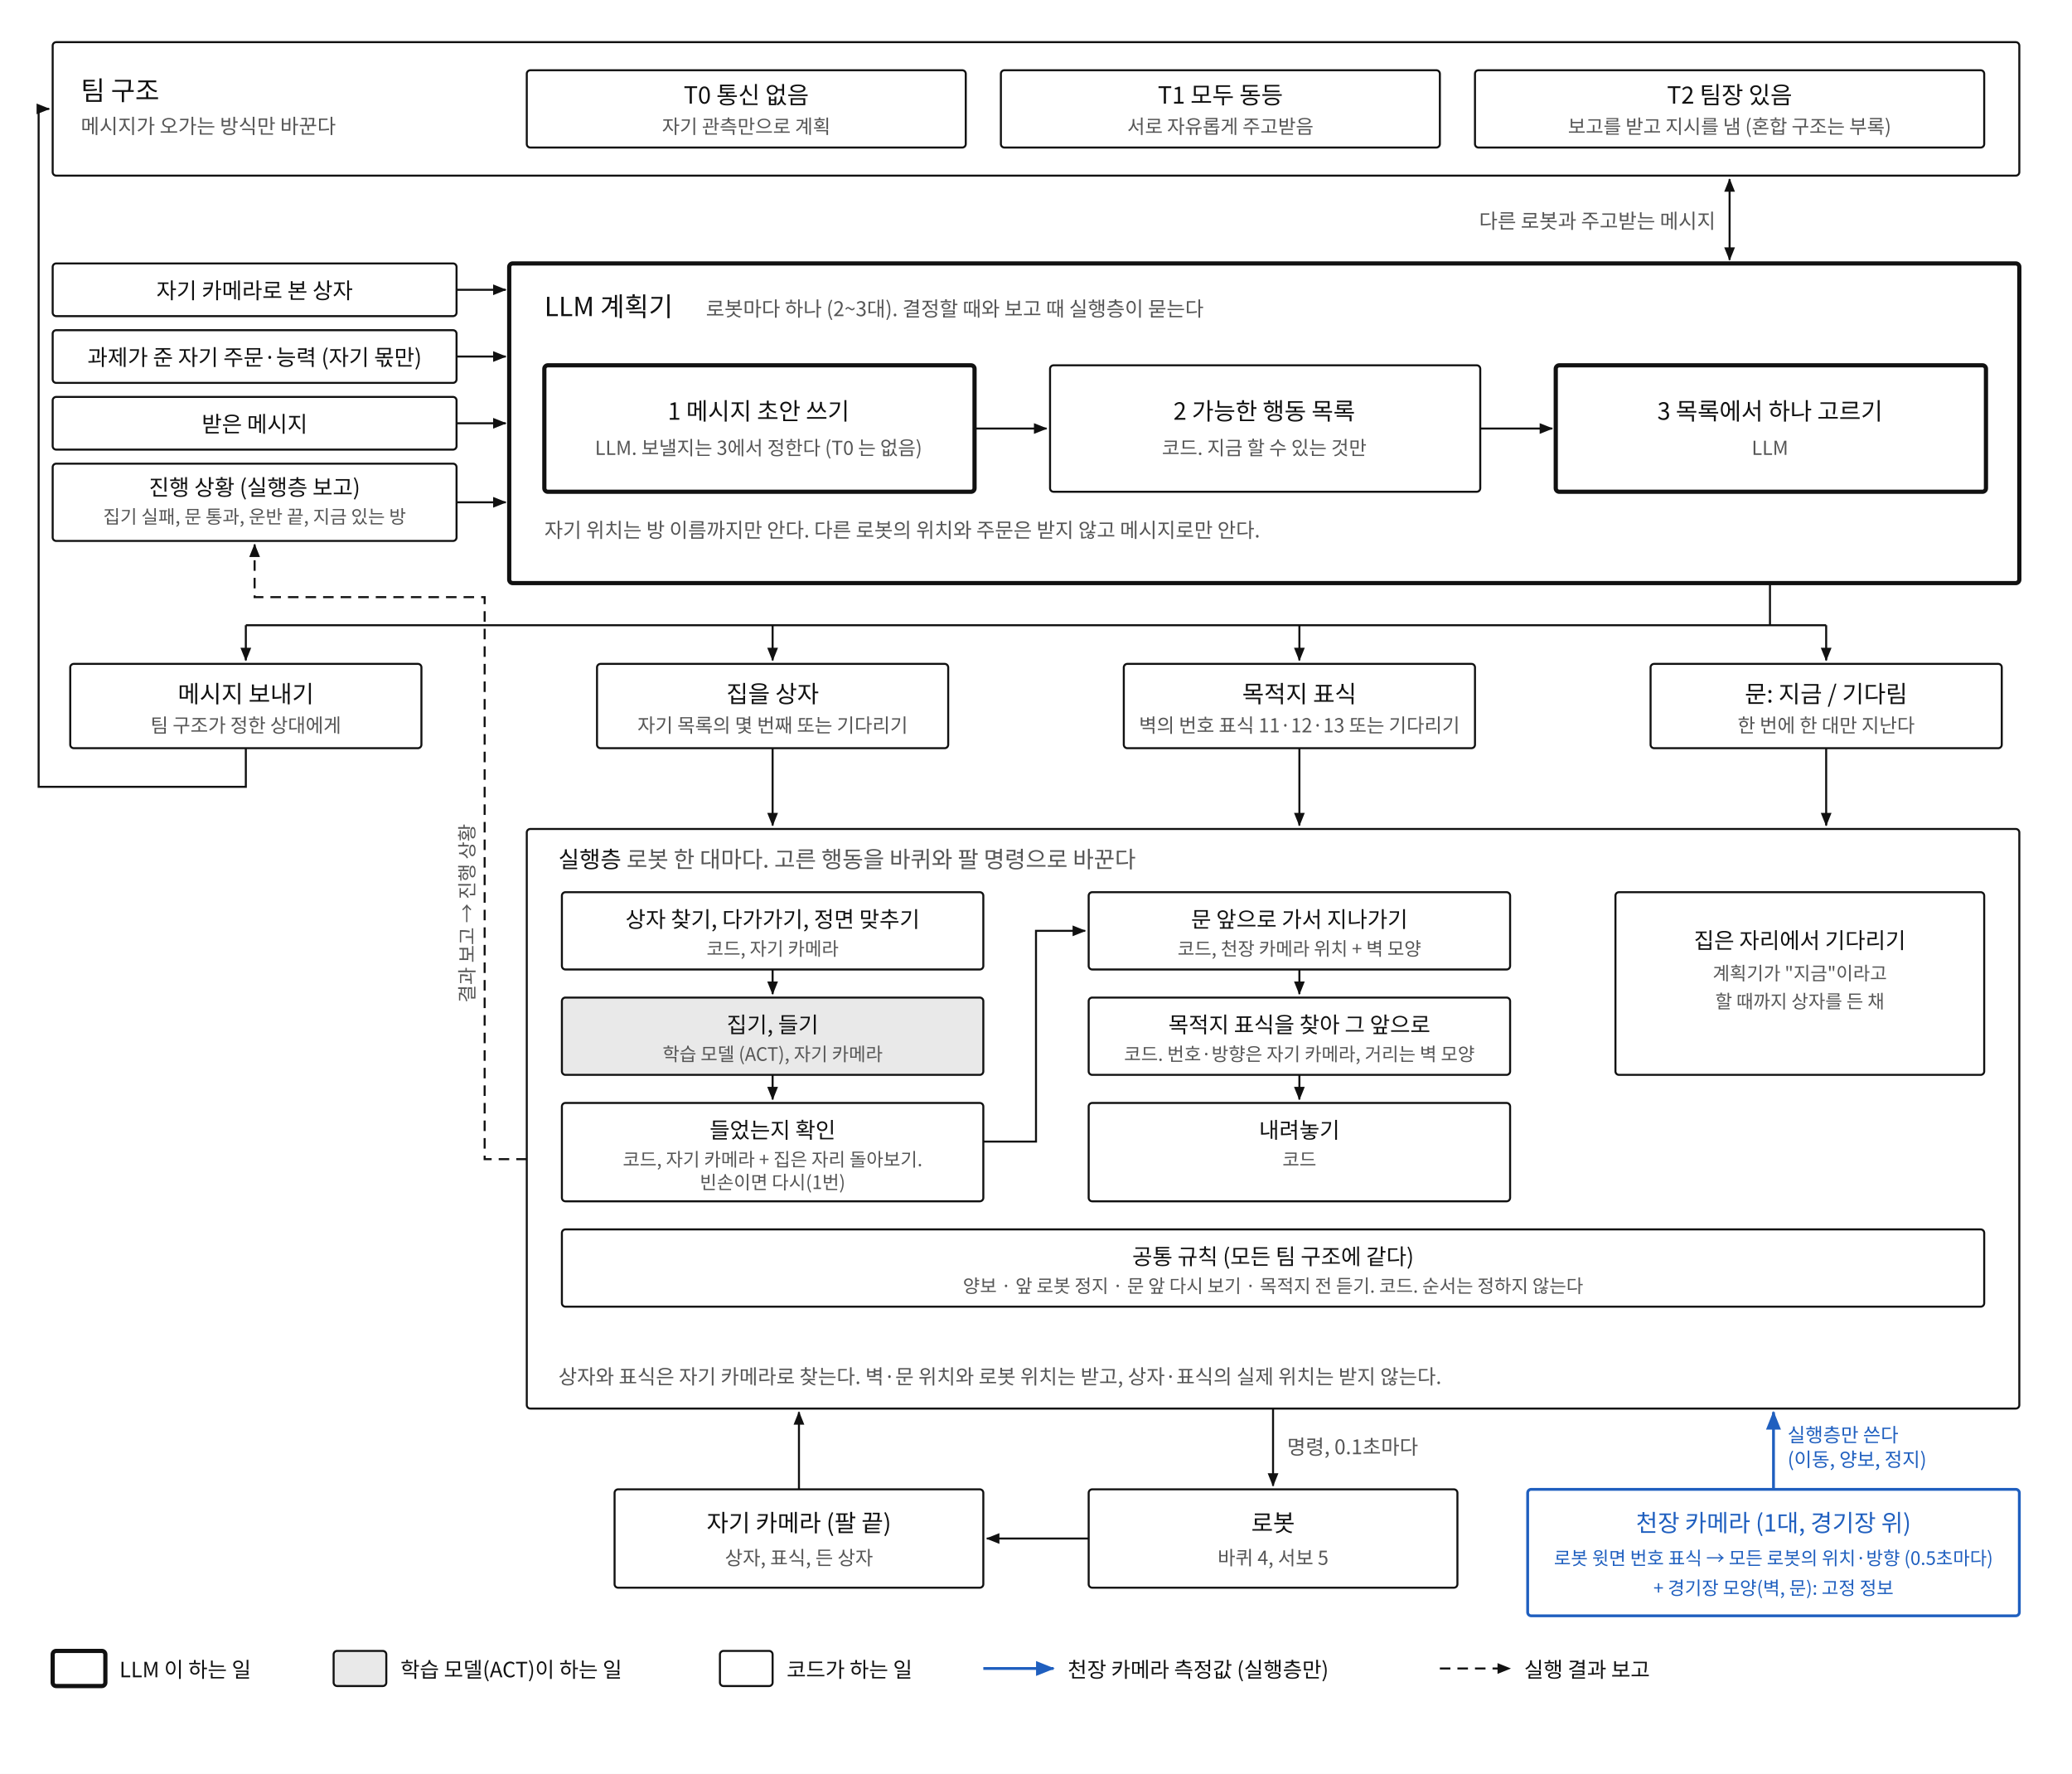
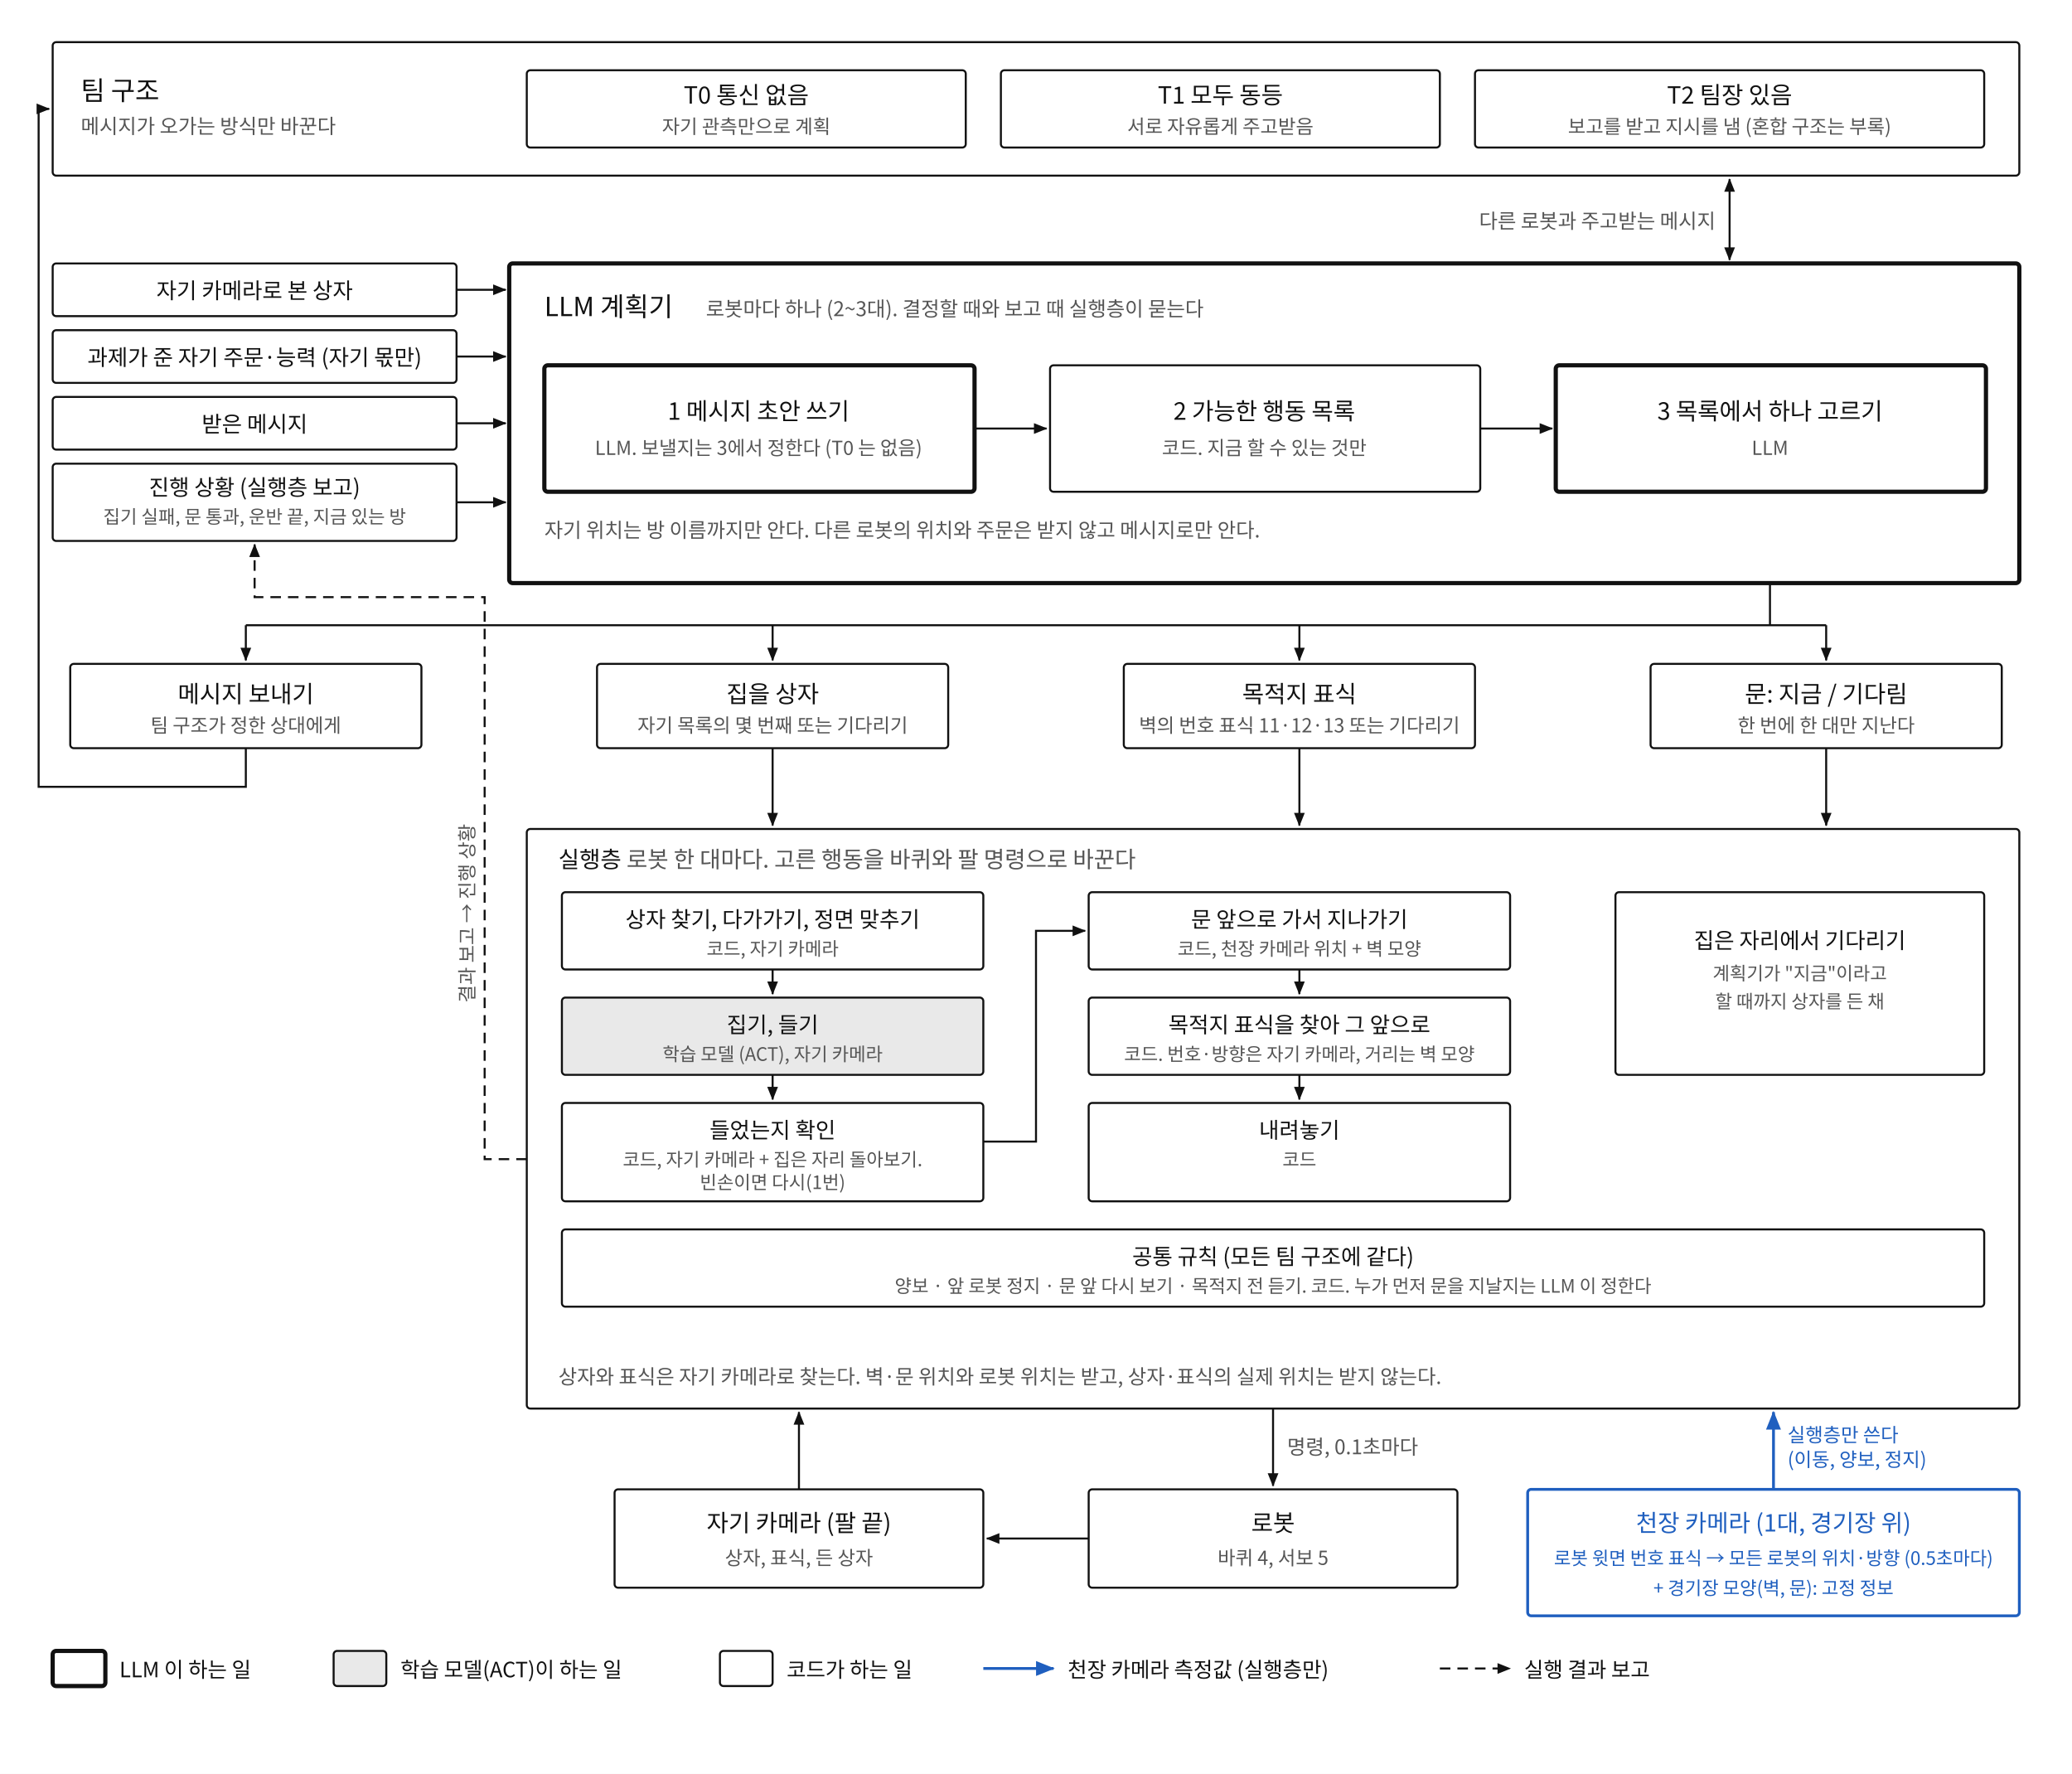
<svg xmlns="http://www.w3.org/2000/svg" viewBox="0 0 1180 1010" width="1180" height="1010" role="img" aria-label="전체 구조: 팀 구조에 따라 로봇끼리 메시지가 오간다. 로봇마다 LLM 계획기가 자기가 본 상자, 자기 주문, 받은 메시지, 진행 상황을 받아 메시지 초안을 쓰고 행동 목록에서 하나를 고른다. 고를 수 있는 것은 메시지 보내기, 집을 상자, 목적지 표식, 문을 지금 지날지 기다릴지다. 고른 행동은 실행층이 받는다. 상자 찾기와 다가가기, 정면 맞추기는 코드, 집기와 들기는 학습 모델 ACT, 들었는지 확인과 옮기기, 내려놓기, 공통 규칙(양보, 앞 로봇 정지, 문 앞 다시 보기, 목적지 전 듣기)은 코드가 한다. 집기 실패와 문 통과 같은 결과는 계획기에 보고된다. 천장 카메라는 모든 로봇의 위치와 방향을 재서 실행층에만 준다. 계획기는 실행층의 보고로 자기가 있는 방만 안다." font-family="'Noto Sans CJK KR','Noto Sans KR','Apple SD Gothic Neo','Malgun Gothic',Helvetica,Arial,sans-serif">
  <defs>
    <marker id="h" viewBox="0 0 10 10" refX="9.4" refY="5" markerWidth="7" markerHeight="7" orient="auto-start-reverse">
      <path d="M0.5 1.2 L10 5 L0.5 8.8 z" fill="#111" />
    </marker>
    <marker id="b" viewBox="0 0 10 10" refX="9.4" refY="5" markerWidth="7" markerHeight="7" orient="auto-start-reverse">
      <path d="M0.5 1.2 L10 5 L0.5 8.8 z" fill="#1f5fbf" />
    </marker>
  </defs>
  <rect width="1180" height="1010" fill="#fff" />
  <g fill="none" stroke="#111" stroke-width="1.15">
    <rect x="30" y="24" width="1120" height="76" rx="2" />
    <rect x="300" y="40" width="250" height="44" rx="2" fill="#fff" />
    <rect x="570" y="40" width="250" height="44" rx="2" fill="#fff" />
    <rect x="840" y="40" width="290" height="44" rx="2" fill="#fff" />
  </g>
  <text x="46" y="57" font-size="15" font-weight="500" fill="#111">팀 구조</text>
  <text x="46" y="76" font-size="11.5" fill="#555">메시지가 오가는 방식만 바꾼다</text>
  <g font-size="13.5" font-weight="500" fill="#111" text-anchor="middle">
    <text x="425" y="59">T0 통신 없음</text>
    <text x="695" y="59">T1 모두 동등</text>
    <text x="985" y="59">T2 팀장 있음</text>
  </g>
  <g font-size="11" fill="#555" text-anchor="middle">
    <text x="425" y="76">자기 관측만으로 계획</text>
    <text x="695" y="76">서로 자유롭게 주고받음</text>
    <text x="985" y="76">보고를 받고 지시를 냄 (혼합 구조는 부록)</text>
  </g>
  <g fill="none" stroke="#111" stroke-width="1.15">
    <path d="M985 102 V148" marker-start="url(#h)" marker-end="url(#h)" />
  </g>
  <text x="977" y="130" font-size="11.5" fill="#555" text-anchor="end">다른 로봇과 주고받는 메시지</text>
  <g fill="none" stroke="#111" stroke-width="1.15">
    <rect x="30" y="150" width="230" height="30" rx="2" fill="#fff" />
    <rect x="30" y="188" width="230" height="30" rx="2" fill="#fff" />
    <rect x="30" y="226" width="230" height="30" rx="2" fill="#fff" />
    <rect x="30" y="264" width="230" height="44" rx="2" fill="#fff" />
    <path d="M260 165 H288" marker-end="url(#h)" />
    <path d="M260 203 H288" marker-end="url(#h)" />
    <path d="M260 241 H288" marker-end="url(#h)" />
    <path d="M260 286 H288" marker-end="url(#h)" />
  </g>
  <g font-size="12.5" fill="#111" text-anchor="middle">
    <text x="145" y="170">자기 카메라로 본 상자</text>
    <text x="145" y="208">과제가 준 자기 주문·능력 (자기 몫만)</text>
    <text x="145" y="246">받은 메시지</text>
    <text x="145" y="282">진행 상황 (실행층 보고)</text>
  </g>
  <text x="145" y="298" font-size="10.5" fill="#555" text-anchor="middle">집기 실패, 문 통과, 운반 끝, 지금 있는 방</text>
  <g fill="none" stroke="#111">
    <rect x="290" y="150" width="860" height="182" rx="2" stroke-width="2.4" />
    <rect x="310" y="208" width="245" height="72" rx="2" stroke-width="2.4" fill="#fff" />
    <rect x="598" y="208" width="245" height="72" rx="2" stroke-width="1.15" fill="#fff" />
    <rect x="886" y="208" width="245" height="72" rx="2" stroke-width="2.4" fill="#fff" />
    <path d="M555 244 H596" stroke-width="1.15" marker-end="url(#h)" />
    <path d="M843 244 H884" stroke-width="1.15" marker-end="url(#h)" />
  </g>
  <text x="310" y="180" font-size="15" font-weight="500" fill="#111">LLM 계획기</text>
  <text x="402" y="180" font-size="11.5" fill="#555">로봇마다 하나 (2~3대). 결정할 때와 보고 때 실행층이 묻는다</text>
  <g font-size="13.5" font-weight="500" fill="#111" text-anchor="middle">
    <text x="432" y="239">1 메시지 초안 쓰기</text>
    <text x="720" y="239">2 가능한 행동 목록</text>
    <text x="1008" y="239">3 목록에서 하나 고르기</text>
  </g>
  <g font-size="11" fill="#555" text-anchor="middle">
    <text x="432" y="259">LLM. 보낼지는 3에서 정한다 (T0 는 없음)</text>
    <text x="720" y="259">코드. 지금 할 수 있는 것만</text>
    <text x="1008" y="259">LLM</text>
  </g>
  <text x="310" y="306" font-size="11.5" fill="#555">자기 위치는 방 이름까지만 안다. 다른 로봇의 위치와 주문은 받지 않고 메시지로만 안다.</text>
  <g fill="none" stroke="#111" stroke-width="1.15">
    <path d="M1008 332 V356" />
    <path d="M140 356 H1040" />
    <path d="M140 356 V376" marker-end="url(#h)" />
    <path d="M440 356 V376" marker-end="url(#h)" />
    <path d="M740 356 V376" marker-end="url(#h)" />
    <path d="M1040 356 V376" marker-end="url(#h)" />
    <rect x="40" y="378" width="200" height="48" rx="2" fill="#fff" />
    <rect x="340" y="378" width="200" height="48" rx="2" fill="#fff" />
    <rect x="640" y="378" width="200" height="48" rx="2" fill="#fff" />
    <rect x="940" y="378" width="200" height="48" rx="2" fill="#fff" />
  </g>
  <g font-size="13.5" font-weight="500" fill="#111" text-anchor="middle">
    <text x="140" y="400">메시지 보내기</text>
    <text x="440" y="400">집을 상자</text>
    <text x="740" y="400">목적지 표식</text>
    <text x="1040" y="400">문: 지금 / 기다림</text>
  </g>
  <g font-size="11" fill="#555" text-anchor="middle">
    <text x="140" y="417">팀 구조가 정한 상대에게</text>
    <text x="440" y="417">자기 목록의 몇 번째 또는 기다리기</text>
    <text x="740" y="417">벽의 번호 표식 11·12·13 또는 기다리기</text>
    <text x="1040" y="417">한 번에 한 대만 지난다</text>
  </g>
  <g fill="none" stroke="#111" stroke-width="1.15">
    <path d="M140 426 V448 H22 V62 H28" marker-end="url(#h)" />
    <path d="M440 426 V470" marker-end="url(#h)" />
    <path d="M740 426 V470" marker-end="url(#h)" />
    <path d="M1040 426 V470" marker-end="url(#h)" />
  </g>
  <g fill="none" stroke="#111" stroke-width="1.15">
    <rect x="300" y="472" width="850" height="330" rx="2" />
    <rect x="320" y="508" width="240" height="44" rx="2" fill="#fff" />
    <rect x="320" y="568" width="240" height="44" rx="2" fill="#e9e9e9" />
    <rect x="320" y="628" width="240" height="56" rx="2" fill="#fff" />
    <path d="M440 552 V566" marker-end="url(#h)" />
    <path d="M440 612 V626" marker-end="url(#h)" />
    <rect x="620" y="508" width="240" height="44" rx="2" fill="#fff" />
    <rect x="620" y="568" width="240" height="44" rx="2" fill="#fff" />
    <rect x="620" y="628" width="240" height="56" rx="2" fill="#fff" />
    <path d="M740 552 V566" marker-end="url(#h)" />
    <path d="M740 612 V626" marker-end="url(#h)" />
    <path d="M560 650 H590 V530 H618" marker-end="url(#h)" />
    <rect x="920" y="508" width="210" height="104" rx="2" fill="#fff" />
    <rect x="320" y="700" width="810" height="44" rx="2" fill="#fff" />
  </g>
  <text x="318" y="494" font-size="13" font-weight="500" fill="#111">실행층 <tspan font-weight="400" fill="#555">로봇 한 대마다. 고른 행동을 바퀴와 팔 명령으로 바꾼다</tspan>
  </text>
  <g font-size="12.5" font-weight="500" fill="#111" text-anchor="middle">
    <text x="440" y="528">상자 찾기, 다가가기, 정면 맞추기</text>
    <text x="440" y="588">집기, 들기</text>
    <text x="440" y="648">들었는지 확인</text>
    <text x="740" y="528">문 앞으로 가서 지나가기</text>
    <text x="740" y="588">목적지 표식을 찾아 그 앞으로</text>
    <text x="740" y="648">내려놓기</text>
    <text x="1025" y="540">집은 자리에서 기다리기</text>
    <text x="725" y="720">공통 규칙 (모든 팀 구조에 같다)</text>
  </g>
  <g font-size="10.5" fill="#555" text-anchor="middle">
    <text x="440" y="544">코드, 자기 카메라</text>
    <text x="440" y="604">학습 모델 (ACT), 자기 카메라</text>
    <text x="440" y="664">코드, 자기 카메라 + 집은 자리 돌아보기.</text>
    <text x="440" y="677">빈손이면 다시(1번)</text>
    <text x="740" y="544">코드, 천장 카메라 위치 + 벽 모양</text>
    <text x="740" y="604">코드. 번호·방향은 자기 카메라, 거리는 벽 모양</text>
    <text x="740" y="664">코드</text>
    <text x="1025" y="558">계획기가 "지금"이라고</text>
    <text x="1025" y="574">할 때까지 상자를 든 채</text>
-     <text x="725" y="736">양보 · 앞 로봇 정지 · 문 앞 다시 보기 · 목적지 전 듣기. 코드. 순서는 정하지 않는다</text>
+     <text x="725" y="736">양보 · 앞 로봇 정지 · 문 앞 다시 보기 · 목적지 전 듣기. 코드. 누가 먼저 문을 지날지는 LLM 이 정한다</text>
  </g>
  <text x="318" y="788" font-size="11.5" fill="#555">상자와 표식은 자기 카메라로 찾는다. 벽·문 위치와 로봇 위치는 받고, 상자·표식의 실제 위치는 받지 않는다.</text>
  <g fill="none" stroke="#111" stroke-width="1.15" stroke-dasharray="6 4">
    <path d="M300 660 H276 V340 H145 V310" marker-end="url(#h)" />
  </g>
  <text x="270" y="520" font-size="11" fill="#555" text-anchor="middle" transform="rotate(-90 270 520)">결과 보고 → 진행 상황</text>
  <g fill="none" stroke="#111" stroke-width="1.15">
    <path d="M725 802 V846" marker-end="url(#h)" />
    <rect x="620" y="848" width="210" height="56" rx="2" fill="#fff" />
    <rect x="350" y="848" width="210" height="56" rx="2" fill="#fff" />
    <path d="M620 876 H562" marker-end="url(#h)" />
    <path d="M455 848 V804" marker-end="url(#h)" />
  </g>
  <text x="733" y="828" font-size="11.5" fill="#555">명령, 0.1초마다</text>
  <g font-size="13.5" font-weight="500" fill="#111" text-anchor="middle">
    <text x="725" y="872">로봇</text>
    <text x="455" y="872">자기 카메라 (팔 끝)</text>
  </g>
  <g font-size="11" fill="#555" text-anchor="middle">
    <text x="725" y="891">바퀴 4, 서보 5</text>
    <text x="455" y="891">상자, 표식, 든 상자</text>
  </g>
  <rect x="870" y="848" width="280" height="72" rx="2" fill="#fff" stroke="#1f5fbf" stroke-width="1.6" />
  <text x="1010" y="872" font-size="13.5" font-weight="500" fill="#1f5fbf" text-anchor="middle">천장 카메라 (1대, 경기장 위)</text>
  <text x="1010" y="891" font-size="10.5" fill="#1f5fbf" text-anchor="middle">로봇 윗면 번호 표식 → 모든 로봇의 위치·방향 (0.5초마다)</text>
  <text x="1010" y="908" font-size="10.5" fill="#1f5fbf" text-anchor="middle">+ 경기장 모양(벽, 문): 고정 정보</text>
  <path d="M1010 848 V804" fill="none" stroke="#1f5fbf" stroke-width="1.6" marker-end="url(#b)" />
  <g font-size="11" fill="#1f5fbf">
    <text x="1018" y="821">실행층만 쓴다</text>
    <text x="1018" y="835">(이동, 양보, 정지)</text>
  </g>
  <g fill="none">
    <rect x="30" y="940" width="30" height="20" rx="2" stroke="#111" stroke-width="2.4" />
    <rect x="190" y="940" width="30" height="20" rx="2" stroke="#111" stroke-width="1.15" fill="#e9e9e9" />
    <rect x="410" y="940" width="30" height="20" rx="2" stroke="#111" stroke-width="1.15" />
    <path d="M560 950 H600" stroke="#1f5fbf" stroke-width="1.6" marker-end="url(#b)" />
    <path d="M820 950 H860" stroke="#111" stroke-width="1.15" stroke-dasharray="6 4" marker-end="url(#h)" />
  </g>
  <g font-size="12" fill="#111">
    <text x="68" y="955">LLM 이 하는 일</text>
    <text x="228" y="955">학습 모델(ACT)이 하는 일</text>
    <text x="448" y="955">코드가 하는 일</text>
    <text x="608" y="955">천장 카메라 측정값 (실행층만)</text>
    <text x="868" y="955">실행 결과 보고</text>
  </g>
</svg>
